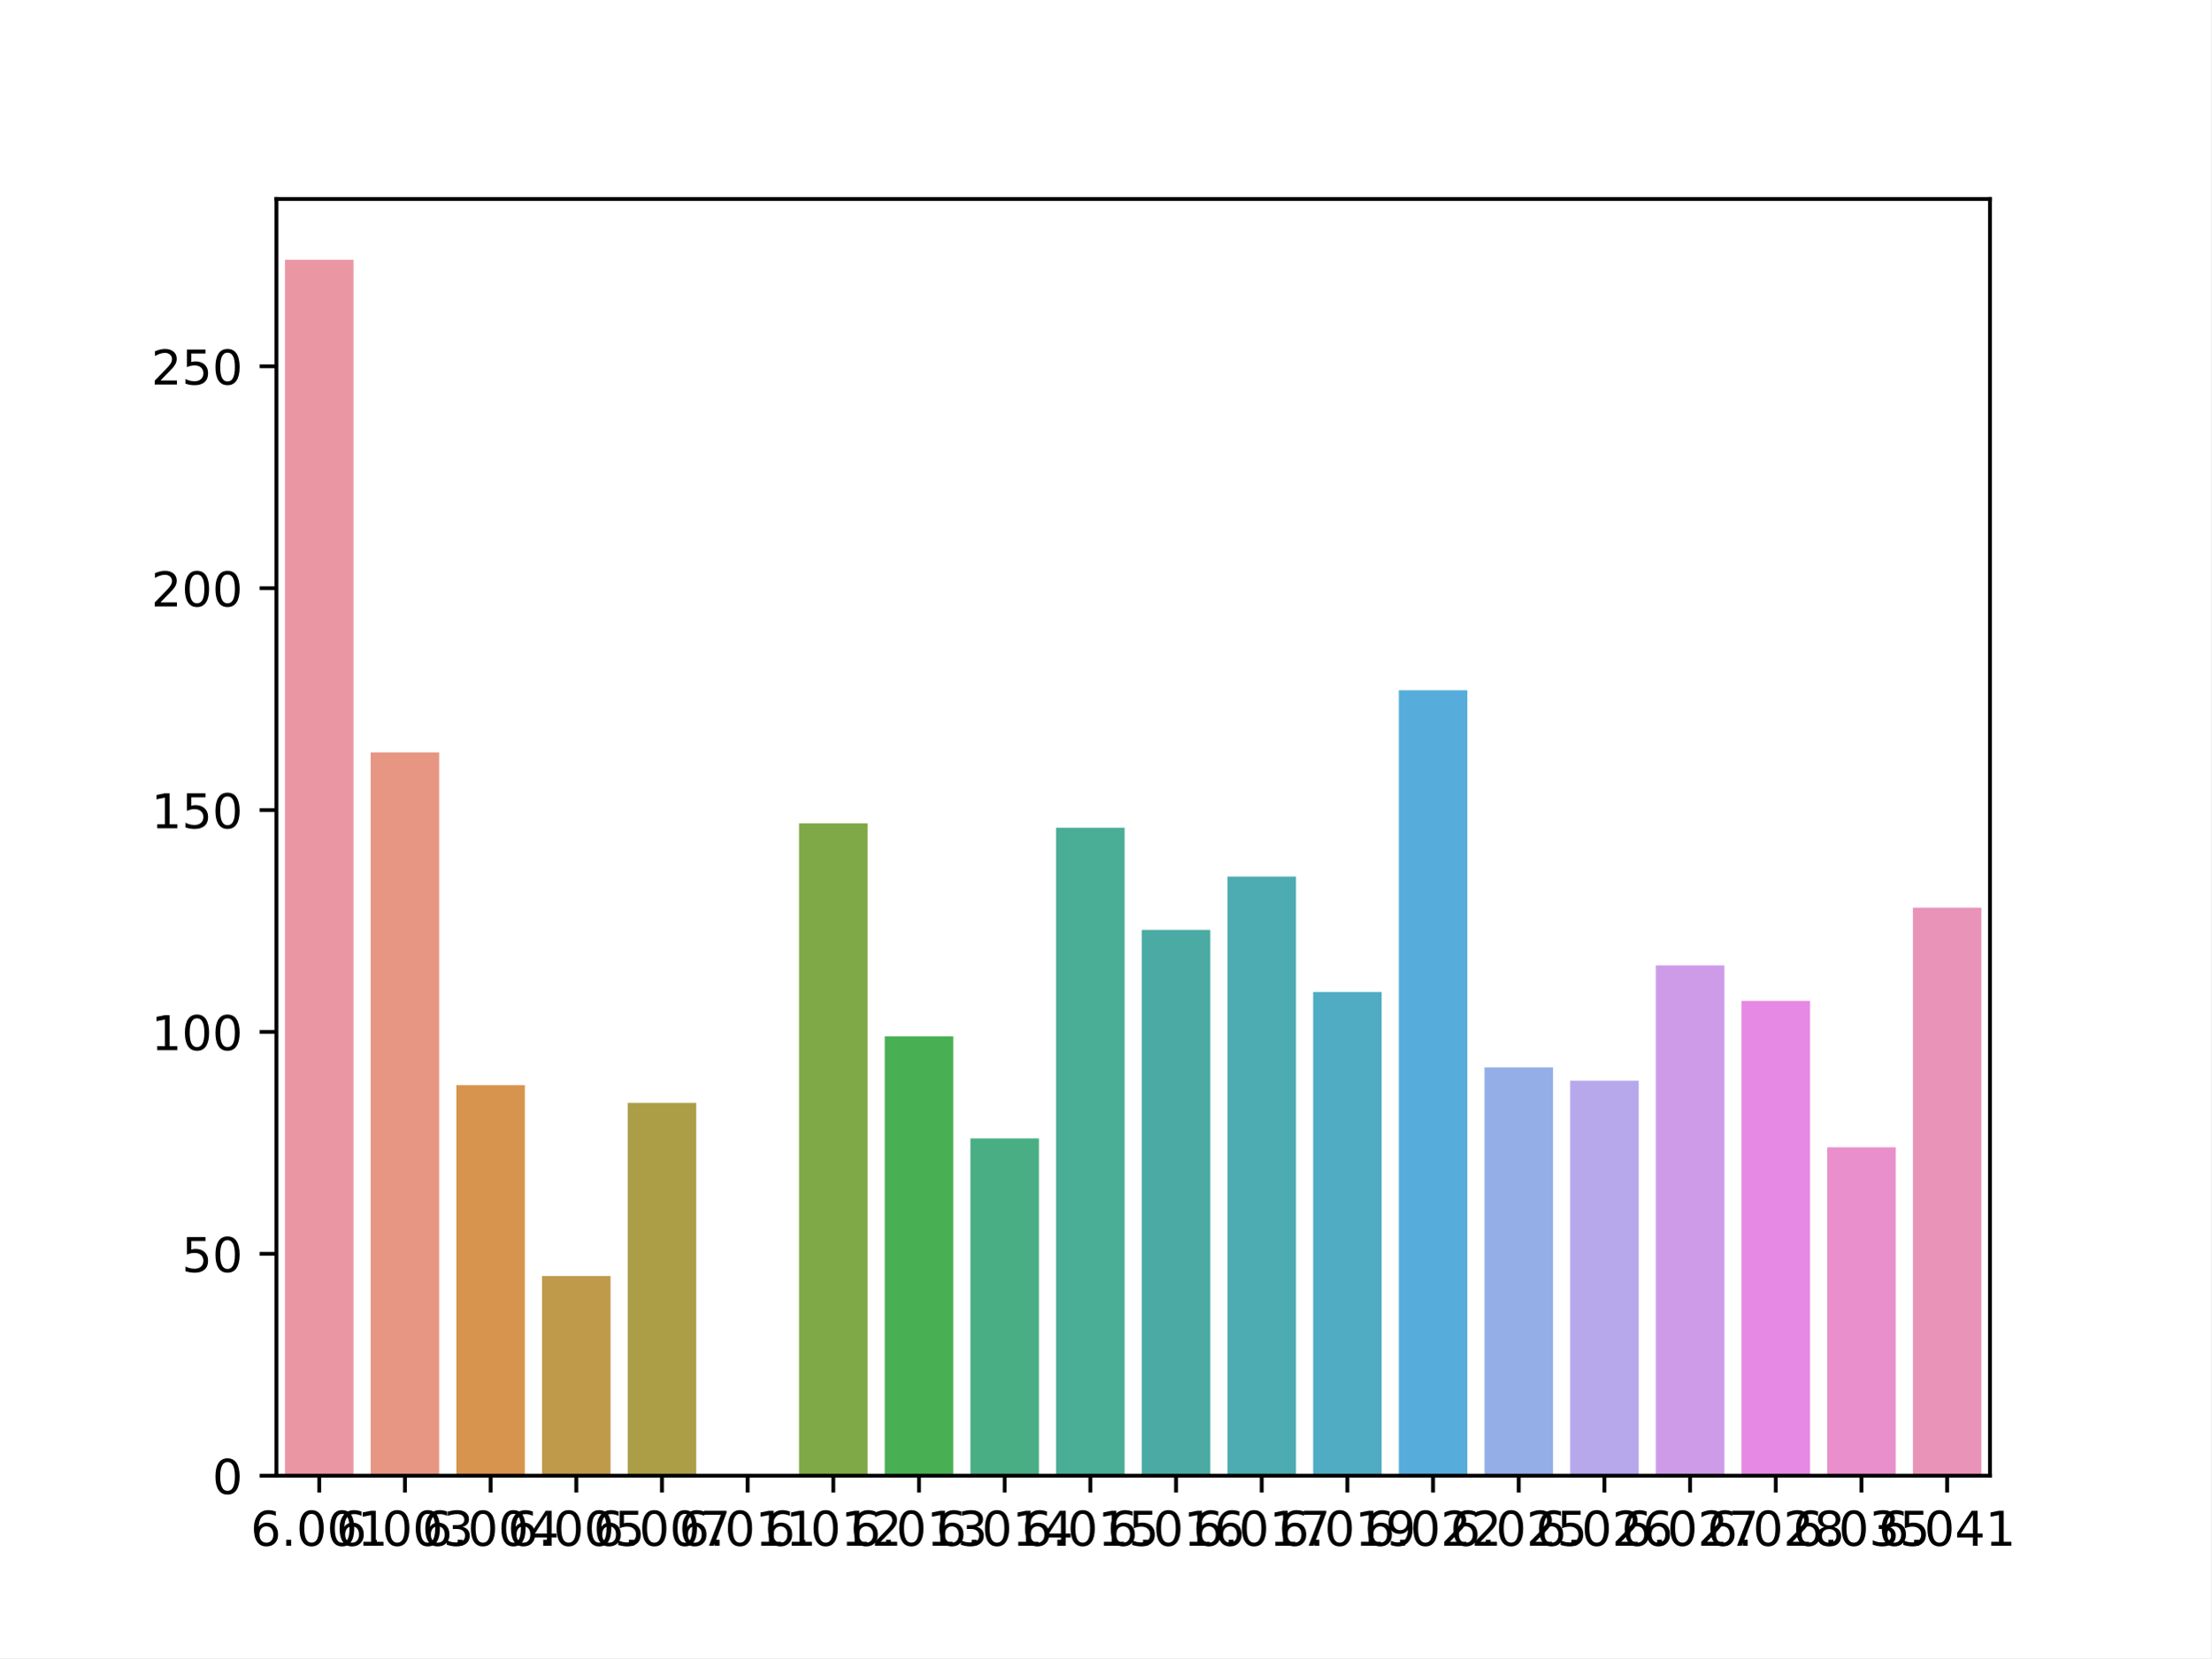
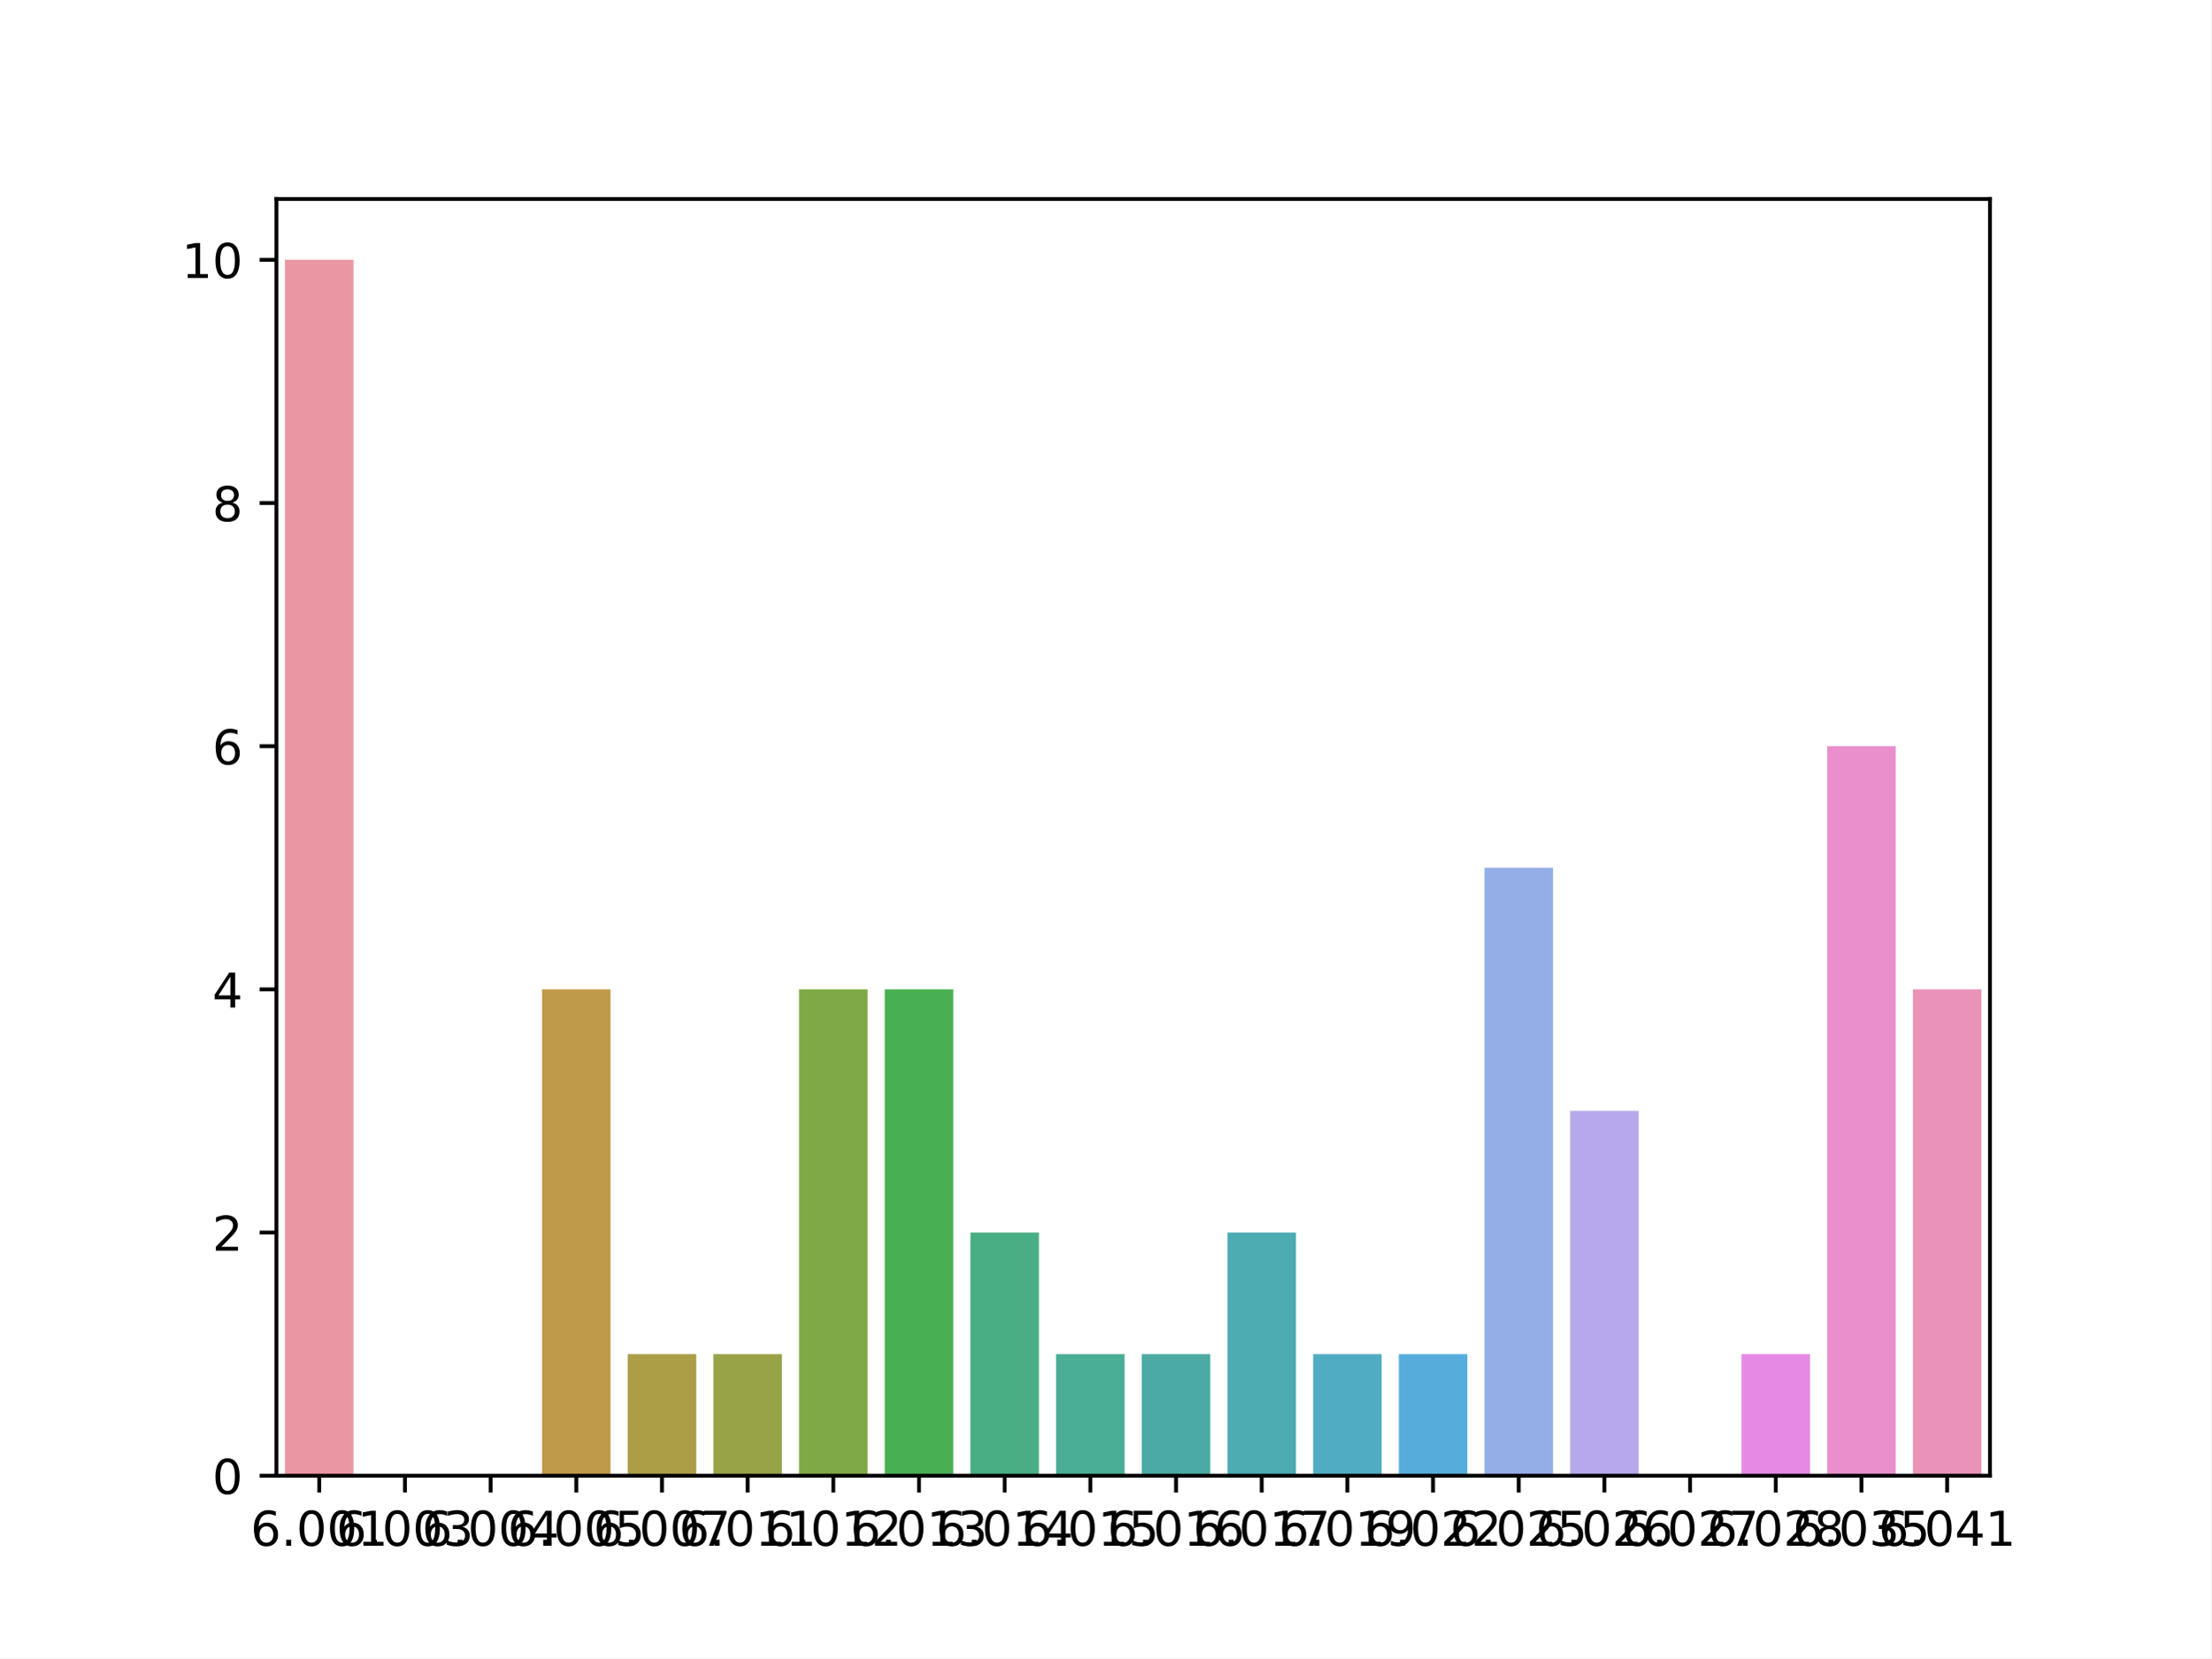
<svg xmlns="http://www.w3.org/2000/svg" xmlns:xlink="http://www.w3.org/1999/xlink" height="345.6pt" version="1.1" viewBox="0 0 460.8 345.6" width="460.8pt">
  <defs>
    <style type="text/css">
*{stroke-linecap:butt;stroke-linejoin:round;}
  </style>
  </defs>
  <g id="figure_1">
    <g id="patch_1">
      <path d="M 0 345.6  L 460.8 345.6  L 460.8 0  L 0 0  z " style="fill:#ffffff;" />
    </g>
    <g id="axes_1">
      <g id="patch_2">
        <path d="M 57.6 307.584  L 414.72 307.584  L 414.72 41.472  L 57.6 41.472  z " style="fill:#ffffff;" />
      </g>
      <g id="patch_3">
-         <path clip-path="url(#p2d9043d373)" d="M 59.386 307.584  L 73.67 307.584  L 73.67 54.144  L 59.386 54.144  z " style="fill:#ea96a3;" />
+         <path clip-path="url(#p1093b3131a)" d="M 59.386 307.584  L 73.67 307.584  L 73.67 54.144  L 59.386 54.144  z " style="fill:#ea96a3;" />
      </g>
      <g id="patch_4">
-         <path clip-path="url(#p2d9043d373)" d="M 77.242 307.584  L 91.526 307.584  L 91.526 156.815  L 77.242 156.815  z " style="fill:#e79683;" />
+         <path clip-path="url(#p1093b3131a)" d="M 77.242 307.584  L 91.526 307.584  L 91.526 307.584  L 77.242 307.584  z " style="fill:#e79683;" />
      </g>
      <g id="patch_5">
-         <path clip-path="url(#p2d9043d373)" d="M 95.098 307.584  L 109.382 307.584  L 109.382 226.187  L 95.098 226.187  z " style="fill:#d7944e;" />
+         <path clip-path="url(#p1093b3131a)" d="M 95.098 307.584  L 109.382 307.584  L 109.382 307.584  L 95.098 307.584  z " style="fill:#d7944e;" />
      </g>
      <g id="patch_6">
-         <path clip-path="url(#p2d9043d373)" d="M 112.954 307.584  L 127.238 307.584  L 127.238 265.961  L 112.954 265.961  z " style="fill:#bf9a4a;" />
+         <path clip-path="url(#p1093b3131a)" d="M 112.954 307.584  L 127.238 307.584  L 127.238 206.208  L 112.954 206.208  z " style="fill:#bf9a4a;" />
      </g>
      <g id="patch_7">
-         <path clip-path="url(#p2d9043d373)" d="M 130.81 307.584  L 145.094 307.584  L 145.094 229.887  L 130.81 229.887  z " style="fill:#ab9e47;" />
+         <path clip-path="url(#p1093b3131a)" d="M 130.81 307.584  L 145.094 307.584  L 145.094 282.24  L 130.81 282.24  z " style="fill:#ab9e47;" />
      </g>
      <g id="patch_8">
-         <path clip-path="url(#p2d9043d373)" d="M 148.666 307.584  L 162.95 307.584  L 162.95 307.584  L 148.666 307.584  z " style="fill:#98a246;" />
+         <path clip-path="url(#p1093b3131a)" d="M 148.666 307.584  L 162.95 307.584  L 162.95 282.24  L 148.666 282.24  z " style="fill:#98a246;" />
      </g>
      <g id="patch_9">
-         <path clip-path="url(#p2d9043d373)" d="M 166.522 307.584  L 180.806 307.584  L 180.806 171.614  L 166.522 171.614  z " style="fill:#7fa946;" />
+         <path clip-path="url(#p1093b3131a)" d="M 166.522 307.584  L 180.806 307.584  L 180.806 206.208  L 166.522 206.208  z " style="fill:#7fa946;" />
      </g>
      <g id="patch_10">
-         <path clip-path="url(#p2d9043d373)" d="M 184.378 307.584  L 198.662 307.584  L 198.662 216.013  L 184.378 216.013  z " style="fill:#48b052;" />
+         <path clip-path="url(#p1093b3131a)" d="M 184.378 307.584  L 198.662 307.584  L 198.662 206.208  L 184.378 206.208  z " style="fill:#48b052;" />
      </g>
      <g id="patch_11">
-         <path clip-path="url(#p2d9043d373)" d="M 202.234 307.584  L 216.518 307.584  L 216.518 237.287  L 202.234 237.287  z " style="fill:#49ae83;" />
+         <path clip-path="url(#p1093b3131a)" d="M 202.234 307.584  L 216.518 307.584  L 216.518 256.896  L 202.234 256.896  z " style="fill:#49ae83;" />
      </g>
      <g id="patch_12">
-         <path clip-path="url(#p2d9043d373)" d="M 220.09 307.584  L 234.374 307.584  L 234.374 172.539  L 220.09 172.539  z " style="fill:#4aad96;" />
+         <path clip-path="url(#p1093b3131a)" d="M 220.09 307.584  L 234.374 307.584  L 234.374 282.24  L 220.09 282.24  z " style="fill:#4aad96;" />
      </g>
      <g id="patch_13">
-         <path clip-path="url(#p2d9043d373)" d="M 237.946 307.584  L 252.23 307.584  L 252.23 193.813  L 237.946 193.813  z " style="fill:#4baba4;" />
+         <path clip-path="url(#p1093b3131a)" d="M 237.946 307.584  L 252.23 307.584  L 252.23 282.24  L 237.946 282.24  z " style="fill:#4baba4;" />
      </g>
      <g id="patch_14">
-         <path clip-path="url(#p2d9043d373)" d="M 255.802 307.584  L 270.086 307.584  L 270.086 182.714  L 255.802 182.714  z " style="fill:#4dabb2;" />
+         <path clip-path="url(#p1093b3131a)" d="M 255.802 307.584  L 270.086 307.584  L 270.086 256.896  L 255.802 256.896  z " style="fill:#4dabb2;" />
      </g>
      <g id="patch_15">
-         <path clip-path="url(#p2d9043d373)" d="M 273.658 307.584  L 287.942 307.584  L 287.942 206.763  L 273.658 206.763  z " style="fill:#50acc3;" />
+         <path clip-path="url(#p1093b3131a)" d="M 273.658 307.584  L 287.942 307.584  L 287.942 282.24  L 273.658 282.24  z " style="fill:#50acc3;" />
      </g>
      <g id="patch_16">
-         <path clip-path="url(#p2d9043d373)" d="M 291.514 307.584  L 305.798 307.584  L 305.798 143.865  L 291.514 143.865  z " style="fill:#56addb;" />
+         <path clip-path="url(#p1093b3131a)" d="M 291.514 307.584  L 305.798 307.584  L 305.798 282.24  L 291.514 282.24  z " style="fill:#56addb;" />
      </g>
      <g id="patch_17">
-         <path clip-path="url(#p2d9043d373)" d="M 309.37 307.584  L 323.654 307.584  L 323.654 222.487  L 309.37 222.487  z " style="fill:#94aee8;" />
+         <path clip-path="url(#p1093b3131a)" d="M 309.37 307.584  L 323.654 307.584  L 323.654 180.864  L 309.37 180.864  z " style="fill:#94aee8;" />
      </g>
      <g id="patch_18">
-         <path clip-path="url(#p2d9043d373)" d="M 327.226 307.584  L 341.51 307.584  L 341.51 225.262  L 327.226 225.262  z " style="fill:#b6a8eb;" />
+         <path clip-path="url(#p1093b3131a)" d="M 327.226 307.584  L 341.51 307.584  L 341.51 231.552  L 327.226 231.552  z " style="fill:#b6a8eb;" />
      </g>
      <g id="patch_19">
-         <path clip-path="url(#p2d9043d373)" d="M 345.082 307.584  L 359.366 307.584  L 359.366 201.213  L 345.082 201.213  z " style="fill:#ce9be9;" />
+         <path clip-path="url(#p1093b3131a)" d="M 345.082 307.584  L 359.366 307.584  L 359.366 307.584  L 345.082 307.584  z " style="fill:#ce9be9;" />
      </g>
      <g id="patch_20">
-         <path clip-path="url(#p2d9043d373)" d="M 362.938 307.584  L 377.222 307.584  L 377.222 208.613  L 362.938 208.613  z " style="fill:#e689e4;" />
+         <path clip-path="url(#p1093b3131a)" d="M 362.938 307.584  L 377.222 307.584  L 377.222 282.24  L 362.938 282.24  z " style="fill:#e689e4;" />
      </g>
      <g id="patch_21">
-         <path clip-path="url(#p2d9043d373)" d="M 380.794 307.584  L 395.078 307.584  L 395.078 239.137  L 380.794 239.137  z " style="fill:#e88fcc;" />
+         <path clip-path="url(#p1093b3131a)" d="M 380.794 307.584  L 395.078 307.584  L 395.078 155.52  L 380.794 155.52  z " style="fill:#e88fcc;" />
      </g>
      <g id="patch_22">
-         <path clip-path="url(#p2d9043d373)" d="M 398.65 307.584  L 412.934 307.584  L 412.934 189.189  L 398.65 189.189  z " style="fill:#e993b9;" />
+         <path clip-path="url(#p1093b3131a)" d="M 398.65 307.584  L 412.934 307.584  L 412.934 206.208  L 398.65 206.208  z " style="fill:#e993b9;" />
      </g>
      <g id="matplotlib.axis_1">
        <g id="xtick_1">
          <g id="line2d_1">
            <defs>
-               <path d="M 0 0  L 0 3.5  " id="m6ce5a4d92d" style="stroke:#000000;stroke-width:0.8;" />
-             </defs>
-             <g>
-               <use style="stroke:#000000;stroke-width:0.8;" x="66.528" xlink:href="#m6ce5a4d92d" y="307.584" />
+               <path d="M 0 0  L 0 3.5  " id="m6341f8a50d" style="stroke:#000000;stroke-width:0.8;" />
+             </defs>
+             <g>
+               <use style="stroke:#000000;stroke-width:0.8;" x="66.528" xlink:href="#m6341f8a50d" y="307.584" />
            </g>
          </g>
          <g id="text_1">
            <defs>
              <path d="M 33.016 40.375  Q 26.375 40.375 22.484 35.828  Q 18.609 31.297 18.609 23.391  Q 18.609 15.531 22.484 10.953  Q 26.375 6.391 33.016 6.391  Q 39.656 6.391 43.531 10.953  Q 47.406 15.531 47.406 23.391  Q 47.406 31.297 43.531 35.828  Q 39.656 40.375 33.016 40.375  z M 52.594 71.297  L 52.594 62.312  Q 48.875 64.062 45.094 64.984  Q 41.312 65.922 37.594 65.922  Q 27.828 65.922 22.672 59.328  Q 17.531 52.734 16.797 39.406  Q 19.672 43.656 24.016 45.922  Q 28.375 48.188 33.594 48.188  Q 44.578 48.188 50.953 41.516  Q 57.328 34.859 57.328 23.391  Q 57.328 12.156 50.688 5.359  Q 44.047 -1.422 33.016 -1.422  Q 20.359 -1.422 13.672 8.266  Q 6.984 17.969 6.984 36.375  Q 6.984 53.656 15.188 63.938  Q 23.391 74.219 37.203 74.219  Q 40.922 74.219 44.703 73.484  Q 48.484 72.75 52.594 71.297  z " id="DejaVuSans-36" />
              <path d="M 10.688 12.406  L 21 12.406  L 21 0  L 10.688 0  z " id="DejaVuSans-2e" />
              <path d="M 31.781 66.406  Q 24.172 66.406 20.328 58.906  Q 16.5 51.422 16.5 36.375  Q 16.5 21.391 20.328 13.891  Q 24.172 6.391 31.781 6.391  Q 39.453 6.391 43.281 13.891  Q 47.125 21.391 47.125 36.375  Q 47.125 51.422 43.281 58.906  Q 39.453 66.406 31.781 66.406  z M 31.781 74.219  Q 44.047 74.219 50.516 64.516  Q 56.984 54.828 56.984 36.375  Q 56.984 17.969 50.516 8.266  Q 44.047 -1.422 31.781 -1.422  Q 19.531 -1.422 13.062 8.266  Q 6.594 17.969 6.594 36.375  Q 6.594 54.828 13.062 64.516  Q 19.531 74.219 31.781 74.219  z " id="DejaVuSans-30" />
              <path d="M 12.406 8.297  L 28.516 8.297  L 28.516 63.922  L 10.984 60.406  L 10.984 69.391  L 28.422 72.906  L 38.281 72.906  L 38.281 8.297  L 54.391 8.297  L 54.391 0  L 12.406 0  z " id="DejaVuSans-31" />
            </defs>
            <g transform="translate(52.21394 322.1824)scale(0.1 -0.1)">
              <use xlink:href="#DejaVuSans-36" />
              <use x="63.623" xlink:href="#DejaVuSans-2e" />
              <use x="95.41" xlink:href="#DejaVuSans-30" />
              <use x="159.033" xlink:href="#DejaVuSans-30" />
              <use x="222.656" xlink:href="#DejaVuSans-31" />
            </g>
          </g>
        </g>
        <g id="xtick_2">
          <g id="line2d_2">
            <g>
-               <use style="stroke:#000000;stroke-width:0.8;" x="84.384" xlink:href="#m6ce5a4d92d" y="307.584" />
+               <use style="stroke:#000000;stroke-width:0.8;" x="84.384" xlink:href="#m6341f8a50d" y="307.584" />
            </g>
          </g>
          <g id="text_2">
            <defs>
              <path d="M 40.578 39.312  Q 47.656 37.797 51.625 33  Q 55.609 28.219 55.609 21.188  Q 55.609 10.406 48.188 4.484  Q 40.766 -1.422 27.094 -1.422  Q 22.516 -1.422 17.656 -0.516  Q 12.797 0.391 7.625 2.203  L 7.625 11.719  Q 11.719 9.328 16.594 8.109  Q 21.484 6.891 26.812 6.891  Q 36.078 6.891 40.938 10.547  Q 45.797 14.203 45.797 21.188  Q 45.797 27.641 41.281 31.266  Q 36.766 34.906 28.719 34.906  L 20.219 34.906  L 20.219 43.016  L 29.109 43.016  Q 36.375 43.016 40.234 45.922  Q 44.094 48.828 44.094 54.297  Q 44.094 59.906 40.109 62.906  Q 36.141 65.922 28.719 65.922  Q 24.656 65.922 20.016 65.031  Q 15.375 64.156 9.812 62.312  L 9.812 71.094  Q 15.438 72.656 20.344 73.438  Q 25.25 74.219 29.594 74.219  Q 40.828 74.219 47.359 69.109  Q 53.906 64.016 53.906 55.328  Q 53.906 49.266 50.438 45.094  Q 46.969 40.922 40.578 39.312  z " id="DejaVuSans-33" />
            </defs>
            <g transform="translate(70.06994 322.1824)scale(0.1 -0.1)">
              <use xlink:href="#DejaVuSans-36" />
              <use x="63.623" xlink:href="#DejaVuSans-2e" />
              <use x="95.41" xlink:href="#DejaVuSans-30" />
              <use x="159.033" xlink:href="#DejaVuSans-30" />
              <use x="222.656" xlink:href="#DejaVuSans-33" />
            </g>
          </g>
        </g>
        <g id="xtick_3">
          <g id="line2d_3">
            <g>
-               <use style="stroke:#000000;stroke-width:0.8;" x="102.24" xlink:href="#m6ce5a4d92d" y="307.584" />
+               <use style="stroke:#000000;stroke-width:0.8;" x="102.24" xlink:href="#m6341f8a50d" y="307.584" />
            </g>
          </g>
          <g id="text_3">
            <defs>
              <path d="M 37.797 64.312  L 12.891 25.391  L 37.797 25.391  z M 35.203 72.906  L 47.609 72.906  L 47.609 25.391  L 58.016 25.391  L 58.016 17.188  L 47.609 17.188  L 47.609 0  L 37.797 0  L 37.797 17.188  L 4.891 17.188  L 4.891 26.703  z " id="DejaVuSans-34" />
            </defs>
            <g transform="translate(87.92594 322.1824)scale(0.1 -0.1)">
              <use xlink:href="#DejaVuSans-36" />
              <use x="63.623" xlink:href="#DejaVuSans-2e" />
              <use x="95.41" xlink:href="#DejaVuSans-30" />
              <use x="159.033" xlink:href="#DejaVuSans-30" />
              <use x="222.656" xlink:href="#DejaVuSans-34" />
            </g>
          </g>
        </g>
        <g id="xtick_4">
          <g id="line2d_4">
            <g>
-               <use style="stroke:#000000;stroke-width:0.8;" x="120.096" xlink:href="#m6ce5a4d92d" y="307.584" />
+               <use style="stroke:#000000;stroke-width:0.8;" x="120.096" xlink:href="#m6341f8a50d" y="307.584" />
            </g>
          </g>
          <g id="text_4">
            <defs>
              <path d="M 10.797 72.906  L 49.516 72.906  L 49.516 64.594  L 19.828 64.594  L 19.828 46.734  Q 21.969 47.469 24.109 47.828  Q 26.266 48.188 28.422 48.188  Q 40.625 48.188 47.75 41.5  Q 54.891 34.812 54.891 23.391  Q 54.891 11.625 47.562 5.094  Q 40.234 -1.422 26.906 -1.422  Q 22.312 -1.422 17.547 -0.641  Q 12.797 0.141 7.719 1.703  L 7.719 11.625  Q 12.109 9.234 16.797 8.062  Q 21.484 6.891 26.703 6.891  Q 35.156 6.891 40.078 11.328  Q 45.016 15.766 45.016 23.391  Q 45.016 31 40.078 35.438  Q 35.156 39.891 26.703 39.891  Q 22.75 39.891 18.812 39.016  Q 14.891 38.141 10.797 36.281  z " id="DejaVuSans-35" />
            </defs>
            <g transform="translate(105.7819 322.1824)scale(0.1 -0.1)">
              <use xlink:href="#DejaVuSans-36" />
              <use x="63.623" xlink:href="#DejaVuSans-2e" />
              <use x="95.41" xlink:href="#DejaVuSans-30" />
              <use x="159.033" xlink:href="#DejaVuSans-30" />
              <use x="222.656" xlink:href="#DejaVuSans-35" />
            </g>
          </g>
        </g>
        <g id="xtick_5">
          <g id="line2d_5">
            <g>
-               <use style="stroke:#000000;stroke-width:0.8;" x="137.952" xlink:href="#m6ce5a4d92d" y="307.584" />
+               <use style="stroke:#000000;stroke-width:0.8;" x="137.952" xlink:href="#m6341f8a50d" y="307.584" />
            </g>
          </g>
          <g id="text_5">
            <defs>
              <path d="M 8.203 72.906  L 55.078 72.906  L 55.078 68.703  L 28.609 0  L 18.312 0  L 43.219 64.594  L 8.203 64.594  z " id="DejaVuSans-37" />
            </defs>
            <g transform="translate(123.6379 322.1824)scale(0.1 -0.1)">
              <use xlink:href="#DejaVuSans-36" />
              <use x="63.623" xlink:href="#DejaVuSans-2e" />
              <use x="95.41" xlink:href="#DejaVuSans-30" />
              <use x="159.033" xlink:href="#DejaVuSans-30" />
              <use x="222.656" xlink:href="#DejaVuSans-37" />
            </g>
          </g>
        </g>
        <g id="xtick_6">
          <g id="line2d_6">
            <g>
-               <use style="stroke:#000000;stroke-width:0.8;" x="155.808" xlink:href="#m6ce5a4d92d" y="307.584" />
+               <use style="stroke:#000000;stroke-width:0.8;" x="155.808" xlink:href="#m6341f8a50d" y="307.584" />
            </g>
          </g>
          <g id="text_6">
            <g transform="translate(141.4939 322.1824)scale(0.1 -0.1)">
              <use xlink:href="#DejaVuSans-36" />
              <use x="63.623" xlink:href="#DejaVuSans-2e" />
              <use x="95.41" xlink:href="#DejaVuSans-30" />
              <use x="159.033" xlink:href="#DejaVuSans-31" />
              <use x="222.656" xlink:href="#DejaVuSans-31" />
            </g>
          </g>
        </g>
        <g id="xtick_7">
          <g id="line2d_7">
            <g>
-               <use style="stroke:#000000;stroke-width:0.8;" x="173.664" xlink:href="#m6ce5a4d92d" y="307.584" />
+               <use style="stroke:#000000;stroke-width:0.8;" x="173.664" xlink:href="#m6341f8a50d" y="307.584" />
            </g>
          </g>
          <g id="text_7">
            <defs>
              <path d="M 19.188 8.297  L 53.609 8.297  L 53.609 0  L 7.328 0  L 7.328 8.297  Q 12.938 14.109 22.625 23.891  Q 32.328 33.688 34.812 36.531  Q 39.547 41.844 41.422 45.531  Q 43.312 49.219 43.312 52.781  Q 43.312 58.594 39.234 62.25  Q 35.156 65.922 28.609 65.922  Q 23.969 65.922 18.812 64.312  Q 13.672 62.703 7.812 59.422  L 7.812 69.391  Q 13.766 71.781 18.938 73  Q 24.125 74.219 28.422 74.219  Q 39.75 74.219 46.484 68.547  Q 53.219 62.891 53.219 53.422  Q 53.219 48.922 51.531 44.891  Q 49.859 40.875 45.406 35.406  Q 44.188 33.984 37.641 27.219  Q 31.109 20.453 19.188 8.297  z " id="DejaVuSans-32" />
            </defs>
            <g transform="translate(159.3499 322.1824)scale(0.1 -0.1)">
              <use xlink:href="#DejaVuSans-36" />
              <use x="63.623" xlink:href="#DejaVuSans-2e" />
              <use x="95.41" xlink:href="#DejaVuSans-30" />
              <use x="159.033" xlink:href="#DejaVuSans-31" />
              <use x="222.656" xlink:href="#DejaVuSans-32" />
            </g>
          </g>
        </g>
        <g id="xtick_8">
          <g id="line2d_8">
            <g>
-               <use style="stroke:#000000;stroke-width:0.8;" x="191.52" xlink:href="#m6ce5a4d92d" y="307.584" />
+               <use style="stroke:#000000;stroke-width:0.8;" x="191.52" xlink:href="#m6341f8a50d" y="307.584" />
            </g>
          </g>
          <g id="text_8">
            <g transform="translate(177.2059 322.1824)scale(0.1 -0.1)">
              <use xlink:href="#DejaVuSans-36" />
              <use x="63.623" xlink:href="#DejaVuSans-2e" />
              <use x="95.41" xlink:href="#DejaVuSans-30" />
              <use x="159.033" xlink:href="#DejaVuSans-31" />
              <use x="222.656" xlink:href="#DejaVuSans-33" />
            </g>
          </g>
        </g>
        <g id="xtick_9">
          <g id="line2d_9">
            <g>
-               <use style="stroke:#000000;stroke-width:0.8;" x="209.376" xlink:href="#m6ce5a4d92d" y="307.584" />
+               <use style="stroke:#000000;stroke-width:0.8;" x="209.376" xlink:href="#m6341f8a50d" y="307.584" />
            </g>
          </g>
          <g id="text_9">
            <g transform="translate(195.0619 322.1824)scale(0.1 -0.1)">
              <use xlink:href="#DejaVuSans-36" />
              <use x="63.623" xlink:href="#DejaVuSans-2e" />
              <use x="95.41" xlink:href="#DejaVuSans-30" />
              <use x="159.033" xlink:href="#DejaVuSans-31" />
              <use x="222.656" xlink:href="#DejaVuSans-34" />
            </g>
          </g>
        </g>
        <g id="xtick_10">
          <g id="line2d_10">
            <g>
-               <use style="stroke:#000000;stroke-width:0.8;" x="227.232" xlink:href="#m6ce5a4d92d" y="307.584" />
+               <use style="stroke:#000000;stroke-width:0.8;" x="227.232" xlink:href="#m6341f8a50d" y="307.584" />
            </g>
          </g>
          <g id="text_10">
            <g transform="translate(212.9179 322.1824)scale(0.1 -0.1)">
              <use xlink:href="#DejaVuSans-36" />
              <use x="63.623" xlink:href="#DejaVuSans-2e" />
              <use x="95.41" xlink:href="#DejaVuSans-30" />
              <use x="159.033" xlink:href="#DejaVuSans-31" />
              <use x="222.656" xlink:href="#DejaVuSans-35" />
            </g>
          </g>
        </g>
        <g id="xtick_11">
          <g id="line2d_11">
            <g>
-               <use style="stroke:#000000;stroke-width:0.8;" x="245.088" xlink:href="#m6ce5a4d92d" y="307.584" />
+               <use style="stroke:#000000;stroke-width:0.8;" x="245.088" xlink:href="#m6341f8a50d" y="307.584" />
            </g>
          </g>
          <g id="text_11">
            <g transform="translate(230.7739 322.1824)scale(0.1 -0.1)">
              <use xlink:href="#DejaVuSans-36" />
              <use x="63.623" xlink:href="#DejaVuSans-2e" />
              <use x="95.41" xlink:href="#DejaVuSans-30" />
              <use x="159.033" xlink:href="#DejaVuSans-31" />
              <use x="222.656" xlink:href="#DejaVuSans-36" />
            </g>
          </g>
        </g>
        <g id="xtick_12">
          <g id="line2d_12">
            <g>
-               <use style="stroke:#000000;stroke-width:0.8;" x="262.944" xlink:href="#m6ce5a4d92d" y="307.584" />
+               <use style="stroke:#000000;stroke-width:0.8;" x="262.944" xlink:href="#m6341f8a50d" y="307.584" />
            </g>
          </g>
          <g id="text_12">
            <g transform="translate(248.6299 322.1824)scale(0.1 -0.1)">
              <use xlink:href="#DejaVuSans-36" />
              <use x="63.623" xlink:href="#DejaVuSans-2e" />
              <use x="95.41" xlink:href="#DejaVuSans-30" />
              <use x="159.033" xlink:href="#DejaVuSans-31" />
              <use x="222.656" xlink:href="#DejaVuSans-37" />
            </g>
          </g>
        </g>
        <g id="xtick_13">
          <g id="line2d_13">
            <g>
-               <use style="stroke:#000000;stroke-width:0.8;" x="280.8" xlink:href="#m6ce5a4d92d" y="307.584" />
+               <use style="stroke:#000000;stroke-width:0.8;" x="280.8" xlink:href="#m6341f8a50d" y="307.584" />
            </g>
          </g>
          <g id="text_13">
            <defs>
              <path d="M 10.984 1.516  L 10.984 10.5  Q 14.703 8.734 18.5 7.812  Q 22.312 6.891 25.984 6.891  Q 35.75 6.891 40.891 13.453  Q 46.047 20.016 46.781 33.406  Q 43.953 29.203 39.594 26.953  Q 35.25 24.703 29.984 24.703  Q 19.047 24.703 12.672 31.312  Q 6.297 37.938 6.297 49.422  Q 6.297 60.641 12.938 67.422  Q 19.578 74.219 30.609 74.219  Q 43.266 74.219 49.922 64.516  Q 56.594 54.828 56.594 36.375  Q 56.594 19.141 48.406 8.859  Q 40.234 -1.422 26.422 -1.422  Q 22.703 -1.422 18.891 -0.688  Q 15.094 0.047 10.984 1.516  z M 30.609 32.422  Q 37.25 32.422 41.125 36.953  Q 45.016 41.5 45.016 49.422  Q 45.016 57.281 41.125 61.844  Q 37.25 66.406 30.609 66.406  Q 23.969 66.406 20.094 61.844  Q 16.219 57.281 16.219 49.422  Q 16.219 41.5 20.094 36.953  Q 23.969 32.422 30.609 32.422  z " id="DejaVuSans-39" />
            </defs>
            <g transform="translate(266.4859 322.1824)scale(0.1 -0.1)">
              <use xlink:href="#DejaVuSans-36" />
              <use x="63.623" xlink:href="#DejaVuSans-2e" />
              <use x="95.41" xlink:href="#DejaVuSans-30" />
              <use x="159.033" xlink:href="#DejaVuSans-31" />
              <use x="222.656" xlink:href="#DejaVuSans-39" />
            </g>
          </g>
        </g>
        <g id="xtick_14">
          <g id="line2d_14">
            <g>
-               <use style="stroke:#000000;stroke-width:0.8;" x="298.656" xlink:href="#m6ce5a4d92d" y="307.584" />
+               <use style="stroke:#000000;stroke-width:0.8;" x="298.656" xlink:href="#m6341f8a50d" y="307.584" />
            </g>
          </g>
          <g id="text_14">
            <g transform="translate(284.3419 322.1824)scale(0.1 -0.1)">
              <use xlink:href="#DejaVuSans-36" />
              <use x="63.623" xlink:href="#DejaVuSans-2e" />
              <use x="95.41" xlink:href="#DejaVuSans-30" />
              <use x="159.033" xlink:href="#DejaVuSans-32" />
              <use x="222.656" xlink:href="#DejaVuSans-32" />
            </g>
          </g>
        </g>
        <g id="xtick_15">
          <g id="line2d_15">
            <g>
-               <use style="stroke:#000000;stroke-width:0.8;" x="316.512" xlink:href="#m6ce5a4d92d" y="307.584" />
+               <use style="stroke:#000000;stroke-width:0.8;" x="316.512" xlink:href="#m6341f8a50d" y="307.584" />
            </g>
          </g>
          <g id="text_15">
            <g transform="translate(302.1979 322.1824)scale(0.1 -0.1)">
              <use xlink:href="#DejaVuSans-36" />
              <use x="63.623" xlink:href="#DejaVuSans-2e" />
              <use x="95.41" xlink:href="#DejaVuSans-30" />
              <use x="159.033" xlink:href="#DejaVuSans-32" />
              <use x="222.656" xlink:href="#DejaVuSans-35" />
            </g>
          </g>
        </g>
        <g id="xtick_16">
          <g id="line2d_16">
            <g>
-               <use style="stroke:#000000;stroke-width:0.8;" x="334.368" xlink:href="#m6ce5a4d92d" y="307.584" />
+               <use style="stroke:#000000;stroke-width:0.8;" x="334.368" xlink:href="#m6341f8a50d" y="307.584" />
            </g>
          </g>
          <g id="text_16">
            <g transform="translate(320.0539 322.1824)scale(0.1 -0.1)">
              <use xlink:href="#DejaVuSans-36" />
              <use x="63.623" xlink:href="#DejaVuSans-2e" />
              <use x="95.41" xlink:href="#DejaVuSans-30" />
              <use x="159.033" xlink:href="#DejaVuSans-32" />
              <use x="222.656" xlink:href="#DejaVuSans-36" />
            </g>
          </g>
        </g>
        <g id="xtick_17">
          <g id="line2d_17">
            <g>
-               <use style="stroke:#000000;stroke-width:0.8;" x="352.224" xlink:href="#m6ce5a4d92d" y="307.584" />
+               <use style="stroke:#000000;stroke-width:0.8;" x="352.224" xlink:href="#m6341f8a50d" y="307.584" />
            </g>
          </g>
          <g id="text_17">
            <g transform="translate(337.9099 322.1824)scale(0.1 -0.1)">
              <use xlink:href="#DejaVuSans-36" />
              <use x="63.623" xlink:href="#DejaVuSans-2e" />
              <use x="95.41" xlink:href="#DejaVuSans-30" />
              <use x="159.033" xlink:href="#DejaVuSans-32" />
              <use x="222.656" xlink:href="#DejaVuSans-37" />
            </g>
          </g>
        </g>
        <g id="xtick_18">
          <g id="line2d_18">
            <g>
-               <use style="stroke:#000000;stroke-width:0.8;" x="370.08" xlink:href="#m6ce5a4d92d" y="307.584" />
+               <use style="stroke:#000000;stroke-width:0.8;" x="370.08" xlink:href="#m6341f8a50d" y="307.584" />
            </g>
          </g>
          <g id="text_18">
            <defs>
              <path d="M 31.781 34.625  Q 24.75 34.625 20.719 30.859  Q 16.703 27.094 16.703 20.516  Q 16.703 13.922 20.719 10.156  Q 24.75 6.391 31.781 6.391  Q 38.812 6.391 42.859 10.172  Q 46.922 13.969 46.922 20.516  Q 46.922 27.094 42.891 30.859  Q 38.875 34.625 31.781 34.625  z M 21.922 38.812  Q 15.578 40.375 12.031 44.719  Q 8.5 49.078 8.5 55.328  Q 8.5 64.062 14.719 69.141  Q 20.953 74.219 31.781 74.219  Q 42.672 74.219 48.875 69.141  Q 55.078 64.062 55.078 55.328  Q 55.078 49.078 51.531 44.719  Q 48 40.375 41.703 38.812  Q 48.828 37.156 52.797 32.312  Q 56.781 27.484 56.781 20.516  Q 56.781 9.906 50.312 4.234  Q 43.844 -1.422 31.781 -1.422  Q 19.734 -1.422 13.25 4.234  Q 6.781 9.906 6.781 20.516  Q 6.781 27.484 10.781 32.312  Q 14.797 37.156 21.922 38.812  z M 18.312 54.391  Q 18.312 48.734 21.844 45.562  Q 25.391 42.391 31.781 42.391  Q 38.141 42.391 41.719 45.562  Q 45.312 48.734 45.312 54.391  Q 45.312 60.062 41.719 63.234  Q 38.141 66.406 31.781 66.406  Q 25.391 66.406 21.844 63.234  Q 18.312 60.062 18.312 54.391  z " id="DejaVuSans-38" />
            </defs>
            <g transform="translate(355.7659 322.1824)scale(0.1 -0.1)">
              <use xlink:href="#DejaVuSans-36" />
              <use x="63.623" xlink:href="#DejaVuSans-2e" />
              <use x="95.41" xlink:href="#DejaVuSans-30" />
              <use x="159.033" xlink:href="#DejaVuSans-32" />
              <use x="222.656" xlink:href="#DejaVuSans-38" />
            </g>
          </g>
        </g>
        <g id="xtick_19">
          <g id="line2d_19">
            <g>
-               <use style="stroke:#000000;stroke-width:0.8;" x="387.936" xlink:href="#m6ce5a4d92d" y="307.584" />
+               <use style="stroke:#000000;stroke-width:0.8;" x="387.936" xlink:href="#m6341f8a50d" y="307.584" />
            </g>
          </g>
          <g id="text_19">
            <g transform="translate(373.6219 322.1824)scale(0.1 -0.1)">
              <use xlink:href="#DejaVuSans-36" />
              <use x="63.623" xlink:href="#DejaVuSans-2e" />
              <use x="95.41" xlink:href="#DejaVuSans-30" />
              <use x="159.033" xlink:href="#DejaVuSans-33" />
              <use x="222.656" xlink:href="#DejaVuSans-35" />
            </g>
          </g>
        </g>
        <g id="xtick_20">
          <g id="line2d_20">
            <g>
-               <use style="stroke:#000000;stroke-width:0.8;" x="405.792" xlink:href="#m6ce5a4d92d" y="307.584" />
+               <use style="stroke:#000000;stroke-width:0.8;" x="405.792" xlink:href="#m6341f8a50d" y="307.584" />
            </g>
          </g>
          <g id="text_20">
            <g transform="translate(391.4779 322.1824)scale(0.1 -0.1)">
              <use xlink:href="#DejaVuSans-36" />
              <use x="63.623" xlink:href="#DejaVuSans-2e" />
              <use x="95.41" xlink:href="#DejaVuSans-30" />
              <use x="159.033" xlink:href="#DejaVuSans-34" />
              <use x="222.656" xlink:href="#DejaVuSans-31" />
            </g>
          </g>
        </g>
      </g>
      <g id="matplotlib.axis_2">
        <g id="ytick_1">
          <g id="line2d_21">
            <defs>
-               <path d="M 0 0  L -3.5 0  " id="me9480496b8" style="stroke:#000000;stroke-width:0.8;" />
-             </defs>
-             <g>
-               <use style="stroke:#000000;stroke-width:0.8;" x="57.6" xlink:href="#me9480496b8" y="307.584" />
+               <path d="M 0 0  L -3.5 0  " id="mbcb4baabe2" style="stroke:#000000;stroke-width:0.8;" />
+             </defs>
+             <g>
+               <use style="stroke:#000000;stroke-width:0.8;" x="57.6" xlink:href="#mbcb4baabe2" y="307.584" />
            </g>
          </g>
          <g id="text_21">
            <g transform="translate(44.2375 311.3832)scale(0.1 -0.1)">
              <use xlink:href="#DejaVuSans-30" />
            </g>
          </g>
        </g>
        <g id="ytick_2">
          <g id="line2d_22">
            <g>
-               <use style="stroke:#000000;stroke-width:0.8;" x="57.6" xlink:href="#me9480496b8" y="261.336" />
+               <use style="stroke:#000000;stroke-width:0.8;" x="57.6" xlink:href="#mbcb4baabe2" y="256.896" />
            </g>
          </g>
          <g id="text_22">
-             <g transform="translate(37.875 265.135)scale(0.1 -0.1)">
-               <use xlink:href="#DejaVuSans-35" />
-               <use x="63.623" xlink:href="#DejaVuSans-30" />
+             <g transform="translate(44.2375 260.6952)scale(0.1 -0.1)">
+               <use xlink:href="#DejaVuSans-32" />
            </g>
          </g>
        </g>
        <g id="ytick_3">
          <g id="line2d_23">
            <g>
-               <use style="stroke:#000000;stroke-width:0.8;" x="57.6" xlink:href="#me9480496b8" y="215.088" />
+               <use style="stroke:#000000;stroke-width:0.8;" x="57.6" xlink:href="#mbcb4baabe2" y="206.208" />
            </g>
          </g>
          <g id="text_23">
-             <g transform="translate(31.5125 218.8869)scale(0.1 -0.1)">
+             <g transform="translate(44.2375 210.0072)scale(0.1 -0.1)">
+               <use xlink:href="#DejaVuSans-34" />
+             </g>
+           </g>
+         </g>
+         <g id="ytick_4">
+           <g id="line2d_24">
+             <g>
+               <use style="stroke:#000000;stroke-width:0.8;" x="57.6" xlink:href="#mbcb4baabe2" y="155.52" />
+             </g>
+           </g>
+           <g id="text_24">
+             <g transform="translate(44.2375 159.3192)scale(0.1 -0.1)">
+               <use xlink:href="#DejaVuSans-36" />
+             </g>
+           </g>
+         </g>
+         <g id="ytick_5">
+           <g id="line2d_25">
+             <g>
+               <use style="stroke:#000000;stroke-width:0.8;" x="57.6" xlink:href="#mbcb4baabe2" y="104.832" />
+             </g>
+           </g>
+           <g id="text_25">
+             <g transform="translate(44.2375 108.6312)scale(0.1 -0.1)">
+               <use xlink:href="#DejaVuSans-38" />
+             </g>
+           </g>
+         </g>
+         <g id="ytick_6">
+           <g id="line2d_26">
+             <g>
+               <use style="stroke:#000000;stroke-width:0.8;" x="57.6" xlink:href="#mbcb4baabe2" y="54.144" />
+             </g>
+           </g>
+           <g id="text_26">
+             <g transform="translate(37.875 57.94322)scale(0.1 -0.1)">
              <use xlink:href="#DejaVuSans-31" />
              <use x="63.623" xlink:href="#DejaVuSans-30" />
-               <use x="127.246" xlink:href="#DejaVuSans-30" />
-             </g>
-           </g>
-         </g>
-         <g id="ytick_4">
-           <g id="line2d_24">
-             <g>
-               <use style="stroke:#000000;stroke-width:0.8;" x="57.6" xlink:href="#me9480496b8" y="168.839" />
-             </g>
-           </g>
-           <g id="text_24">
-             <g transform="translate(31.5125 172.6387)scale(0.1 -0.1)">
-               <use xlink:href="#DejaVuSans-31" />
-               <use x="63.623" xlink:href="#DejaVuSans-35" />
-               <use x="127.246" xlink:href="#DejaVuSans-30" />
-             </g>
-           </g>
-         </g>
-         <g id="ytick_5">
-           <g id="line2d_25">
-             <g>
-               <use style="stroke:#000000;stroke-width:0.8;" x="57.6" xlink:href="#me9480496b8" y="122.591" />
-             </g>
-           </g>
-           <g id="text_25">
-             <g transform="translate(31.5125 126.3905)scale(0.1 -0.1)">
-               <use xlink:href="#DejaVuSans-32" />
-               <use x="63.623" xlink:href="#DejaVuSans-30" />
-               <use x="127.246" xlink:href="#DejaVuSans-30" />
-             </g>
-           </g>
-         </g>
-         <g id="ytick_6">
-           <g id="line2d_26">
-             <g>
-               <use style="stroke:#000000;stroke-width:0.8;" x="57.6" xlink:href="#me9480496b8" y="76.343" />
-             </g>
-           </g>
-           <g id="text_26">
-             <g transform="translate(31.5125 80.14234)scale(0.1 -0.1)">
-               <use xlink:href="#DejaVuSans-32" />
-               <use x="63.623" xlink:href="#DejaVuSans-35" />
-               <use x="127.246" xlink:href="#DejaVuSans-30" />
            </g>
          </g>
        </g>
      </g>
      <g id="line2d_27">
-         <path clip-path="url(#p2d9043d373)" d="M 0 -0.728  " style="fill:none;stroke:#424242;stroke-linecap:square;stroke-width:2.7;" />
+         <path clip-path="url(#p1093b3131a)" d="M 0 0  " style="fill:none;stroke:#424242;stroke-linecap:square;stroke-width:2.7;" />
      </g>
      <g id="line2d_28">
-         <path clip-path="url(#p2d9043d373)" d="M 0 -0.728  " style="fill:none;stroke:#424242;stroke-linecap:square;stroke-width:2.7;" />
+         <path clip-path="url(#p1093b3131a)" d="M 0 0  " style="fill:none;stroke:#424242;stroke-linecap:square;stroke-width:2.7;" />
      </g>
      <g id="line2d_29">
-         <path clip-path="url(#p2d9043d373)" d="M 0 -0.728  " style="fill:none;stroke:#424242;stroke-linecap:square;stroke-width:2.7;" />
+         <path clip-path="url(#p1093b3131a)" d="M 0 0  " style="fill:none;stroke:#424242;stroke-linecap:square;stroke-width:2.7;" />
      </g>
      <g id="line2d_30">
-         <path clip-path="url(#p2d9043d373)" d="M 0 -0.728  " style="fill:none;stroke:#424242;stroke-linecap:square;stroke-width:2.7;" />
+         <path clip-path="url(#p1093b3131a)" d="M 0 0  " style="fill:none;stroke:#424242;stroke-linecap:square;stroke-width:2.7;" />
      </g>
      <g id="line2d_31">
-         <path clip-path="url(#p2d9043d373)" d="M 0 -0.728  " style="fill:none;stroke:#424242;stroke-linecap:square;stroke-width:2.7;" />
+         <path clip-path="url(#p1093b3131a)" d="M 0 0  " style="fill:none;stroke:#424242;stroke-linecap:square;stroke-width:2.7;" />
      </g>
      <g id="line2d_32">
-         <path clip-path="url(#p2d9043d373)" d="M 0 -0.728  " style="fill:none;stroke:#424242;stroke-linecap:square;stroke-width:2.7;" />
+         <path clip-path="url(#p1093b3131a)" d="M 0 0  " style="fill:none;stroke:#424242;stroke-linecap:square;stroke-width:2.7;" />
      </g>
      <g id="line2d_33">
-         <path clip-path="url(#p2d9043d373)" d="M 0 -0.728  " style="fill:none;stroke:#424242;stroke-linecap:square;stroke-width:2.7;" />
+         <path clip-path="url(#p1093b3131a)" d="M 0 0  " style="fill:none;stroke:#424242;stroke-linecap:square;stroke-width:2.7;" />
      </g>
      <g id="line2d_34">
-         <path clip-path="url(#p2d9043d373)" d="M 0 -0.728  " style="fill:none;stroke:#424242;stroke-linecap:square;stroke-width:2.7;" />
+         <path clip-path="url(#p1093b3131a)" d="M 0 0  " style="fill:none;stroke:#424242;stroke-linecap:square;stroke-width:2.7;" />
      </g>
      <g id="line2d_35">
-         <path clip-path="url(#p2d9043d373)" d="M 0 -0.728  " style="fill:none;stroke:#424242;stroke-linecap:square;stroke-width:2.7;" />
+         <path clip-path="url(#p1093b3131a)" d="M 0 0  " style="fill:none;stroke:#424242;stroke-linecap:square;stroke-width:2.7;" />
      </g>
      <g id="line2d_36">
-         <path clip-path="url(#p2d9043d373)" d="M 0 -0.728  " style="fill:none;stroke:#424242;stroke-linecap:square;stroke-width:2.7;" />
+         <path clip-path="url(#p1093b3131a)" d="M 0 0  " style="fill:none;stroke:#424242;stroke-linecap:square;stroke-width:2.7;" />
      </g>
      <g id="line2d_37">
-         <path clip-path="url(#p2d9043d373)" d="M 0 -0.728  " style="fill:none;stroke:#424242;stroke-linecap:square;stroke-width:2.7;" />
+         <path clip-path="url(#p1093b3131a)" d="M 0 0  " style="fill:none;stroke:#424242;stroke-linecap:square;stroke-width:2.7;" />
      </g>
      <g id="line2d_38">
-         <path clip-path="url(#p2d9043d373)" d="M 0 -0.728  " style="fill:none;stroke:#424242;stroke-linecap:square;stroke-width:2.7;" />
+         <path clip-path="url(#p1093b3131a)" d="M 0 0  " style="fill:none;stroke:#424242;stroke-linecap:square;stroke-width:2.7;" />
      </g>
      <g id="line2d_39">
-         <path clip-path="url(#p2d9043d373)" d="M 0 -0.728  " style="fill:none;stroke:#424242;stroke-linecap:square;stroke-width:2.7;" />
+         <path clip-path="url(#p1093b3131a)" d="M 0 0  " style="fill:none;stroke:#424242;stroke-linecap:square;stroke-width:2.7;" />
      </g>
      <g id="line2d_40">
-         <path clip-path="url(#p2d9043d373)" d="M 0 -0.728  " style="fill:none;stroke:#424242;stroke-linecap:square;stroke-width:2.7;" />
+         <path clip-path="url(#p1093b3131a)" d="M 0 0  " style="fill:none;stroke:#424242;stroke-linecap:square;stroke-width:2.7;" />
      </g>
      <g id="line2d_41">
-         <path clip-path="url(#p2d9043d373)" d="M 0 -0.728  " style="fill:none;stroke:#424242;stroke-linecap:square;stroke-width:2.7;" />
+         <path clip-path="url(#p1093b3131a)" d="M 0 0  " style="fill:none;stroke:#424242;stroke-linecap:square;stroke-width:2.7;" />
      </g>
      <g id="line2d_42">
-         <path clip-path="url(#p2d9043d373)" d="M 0 -0.728  " style="fill:none;stroke:#424242;stroke-linecap:square;stroke-width:2.7;" />
+         <path clip-path="url(#p1093b3131a)" d="M 0 0  " style="fill:none;stroke:#424242;stroke-linecap:square;stroke-width:2.7;" />
      </g>
      <g id="line2d_43">
-         <path clip-path="url(#p2d9043d373)" d="M 0 -0.728  " style="fill:none;stroke:#424242;stroke-linecap:square;stroke-width:2.7;" />
+         <path clip-path="url(#p1093b3131a)" d="M 0 0  " style="fill:none;stroke:#424242;stroke-linecap:square;stroke-width:2.7;" />
      </g>
      <g id="line2d_44">
-         <path clip-path="url(#p2d9043d373)" d="M 0 -0.728  " style="fill:none;stroke:#424242;stroke-linecap:square;stroke-width:2.7;" />
+         <path clip-path="url(#p1093b3131a)" d="M 0 0  " style="fill:none;stroke:#424242;stroke-linecap:square;stroke-width:2.7;" />
      </g>
      <g id="line2d_45">
-         <path clip-path="url(#p2d9043d373)" d="M 0 -0.728  " style="fill:none;stroke:#424242;stroke-linecap:square;stroke-width:2.7;" />
+         <path clip-path="url(#p1093b3131a)" d="M 0 0  " style="fill:none;stroke:#424242;stroke-linecap:square;stroke-width:2.7;" />
      </g>
      <g id="line2d_46">
-         <path clip-path="url(#p2d9043d373)" d="M 0 -0.728  " style="fill:none;stroke:#424242;stroke-linecap:square;stroke-width:2.7;" />
+         <path clip-path="url(#p1093b3131a)" d="M 0 0  " style="fill:none;stroke:#424242;stroke-linecap:square;stroke-width:2.7;" />
      </g>
      <g id="patch_23">
        <path d="M 57.6 307.584  L 57.6 41.472  " style="fill:none;stroke:#000000;stroke-linecap:square;stroke-linejoin:miter;stroke-width:0.8;" />
      </g>
      <g id="patch_24">
        <path d="M 414.72 307.584  L 414.72 41.472  " style="fill:none;stroke:#000000;stroke-linecap:square;stroke-linejoin:miter;stroke-width:0.8;" />
      </g>
      <g id="patch_25">
        <path d="M 57.6 307.584  L 414.72 307.584  " style="fill:none;stroke:#000000;stroke-linecap:square;stroke-linejoin:miter;stroke-width:0.8;" />
      </g>
      <g id="patch_26">
        <path d="M 57.6 41.472  L 414.72 41.472  " style="fill:none;stroke:#000000;stroke-linecap:square;stroke-linejoin:miter;stroke-width:0.8;" />
      </g>
    </g>
  </g>
  <defs>
-     <clipPath id="p2d9043d373">
+     <clipPath id="p1093b3131a">
      <rect height="266.112" width="357.12" x="57.6" y="41.472" />
    </clipPath>
  </defs>
</svg>
